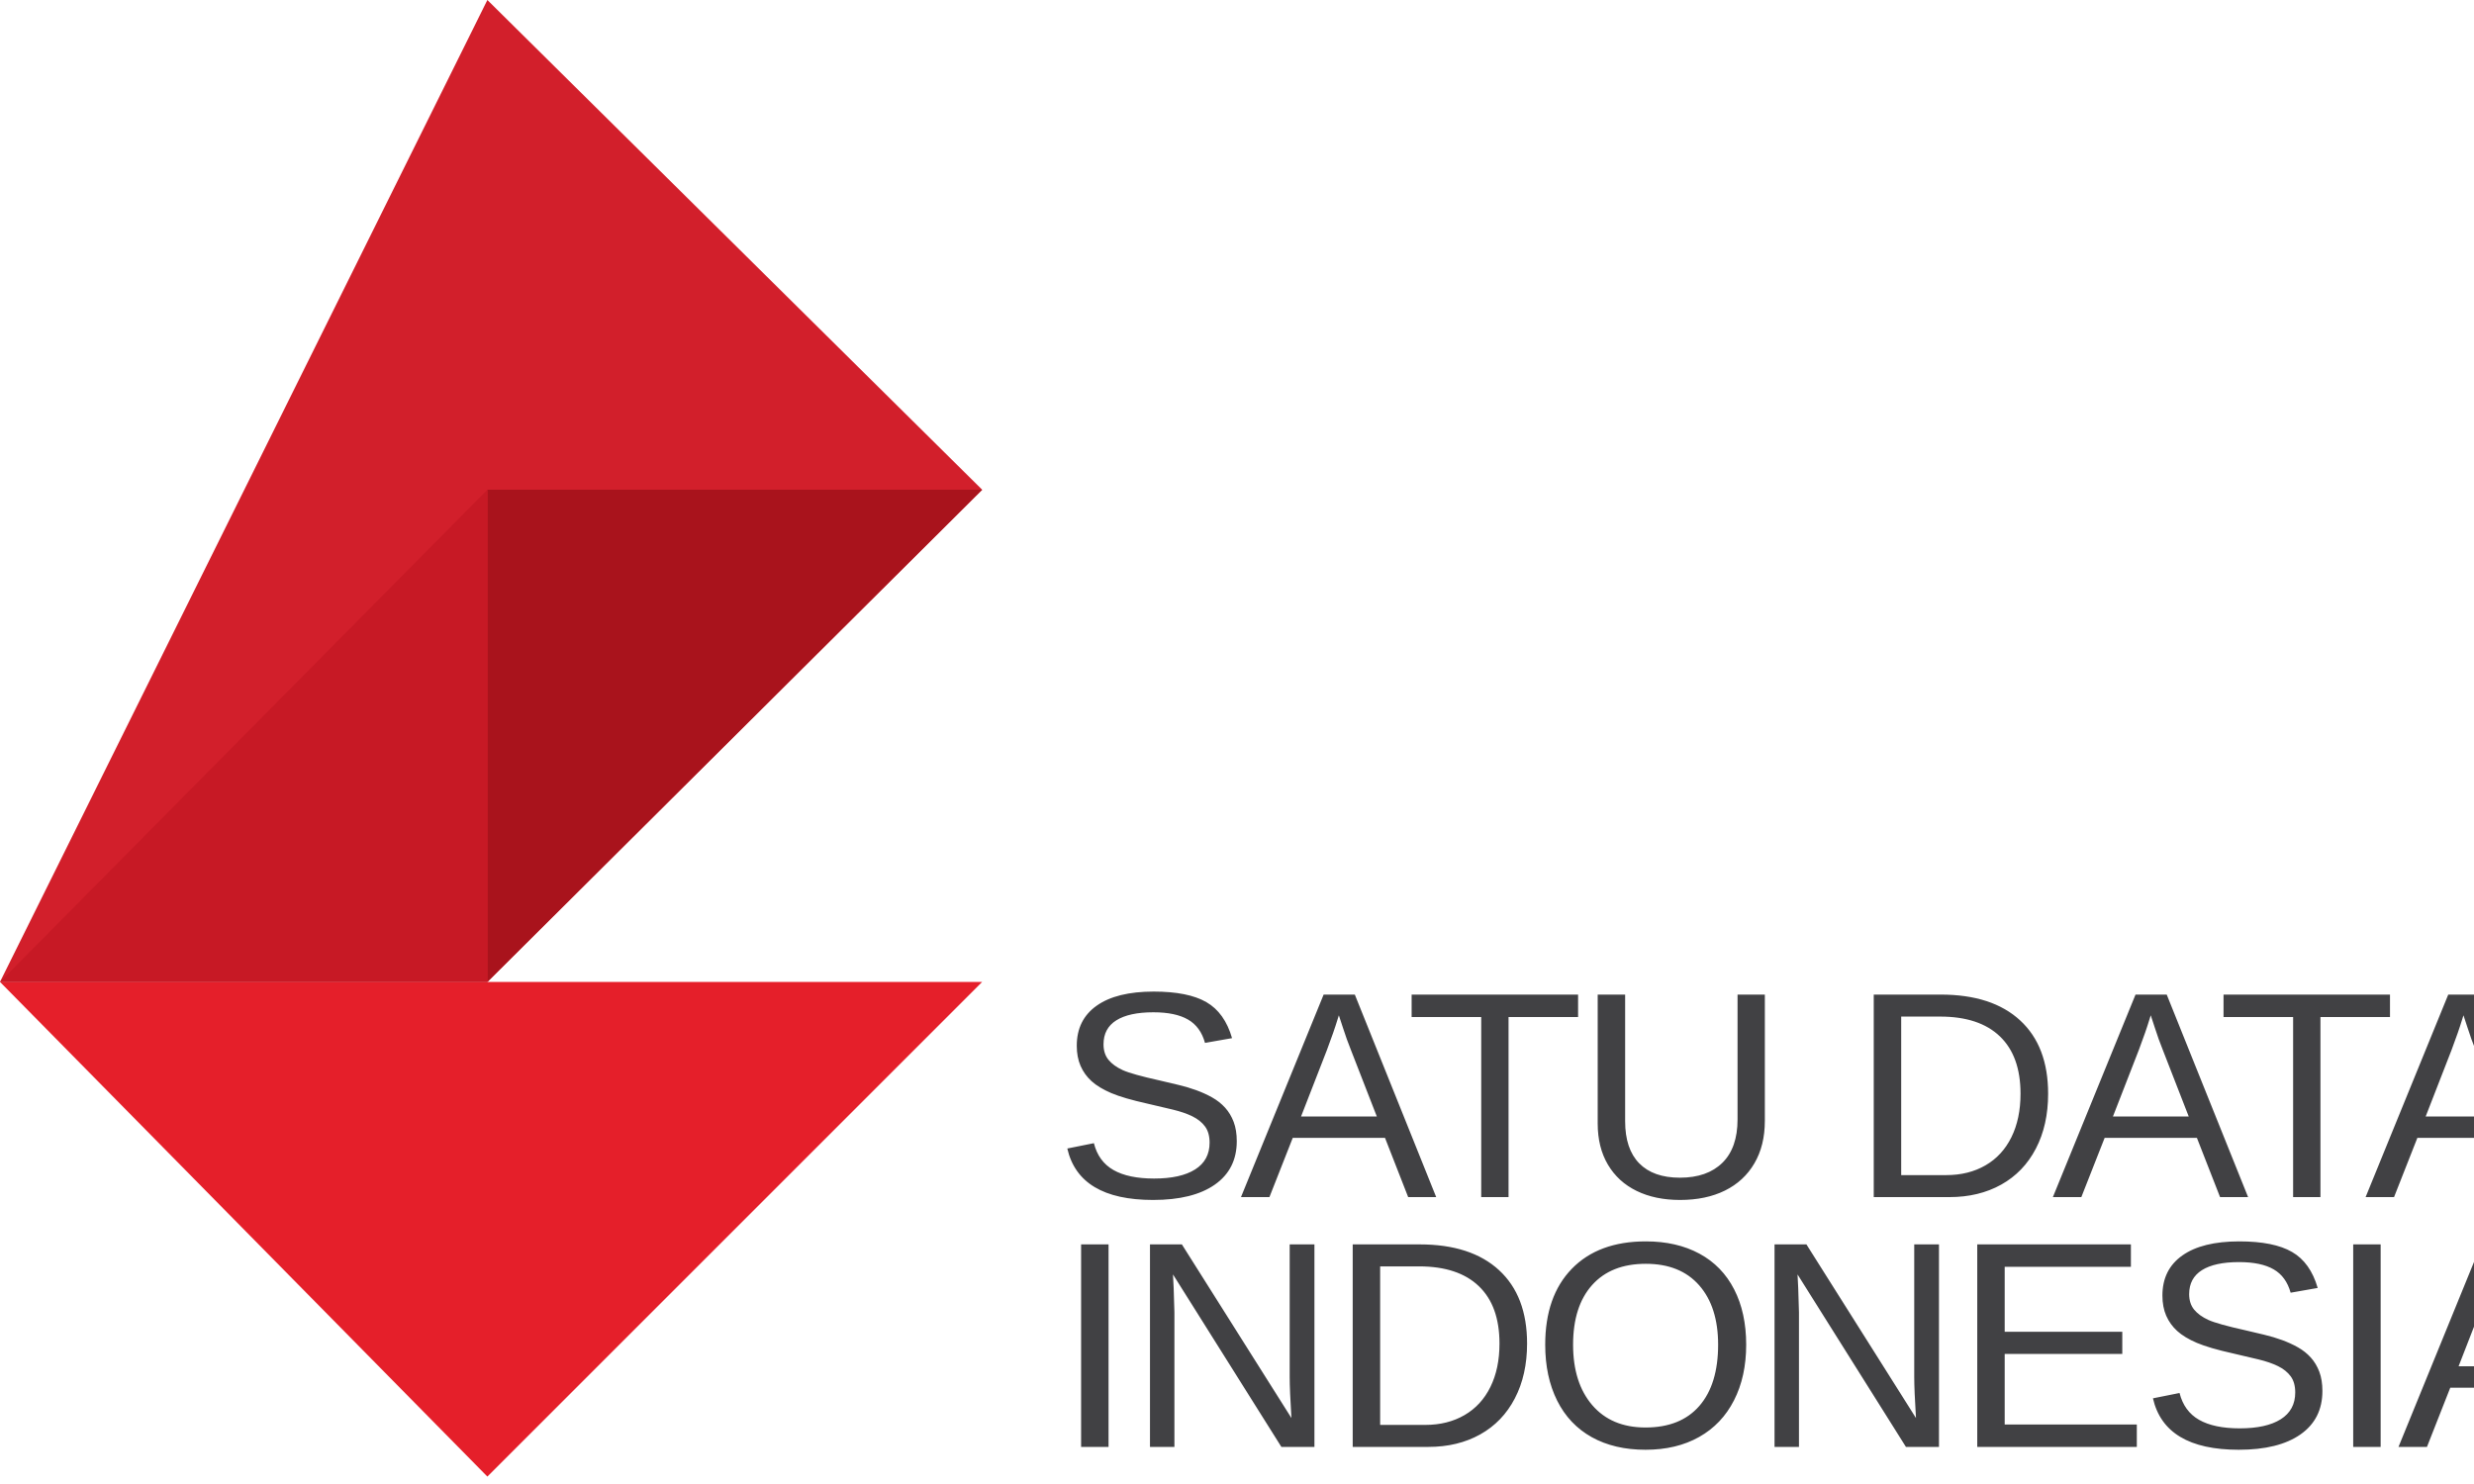
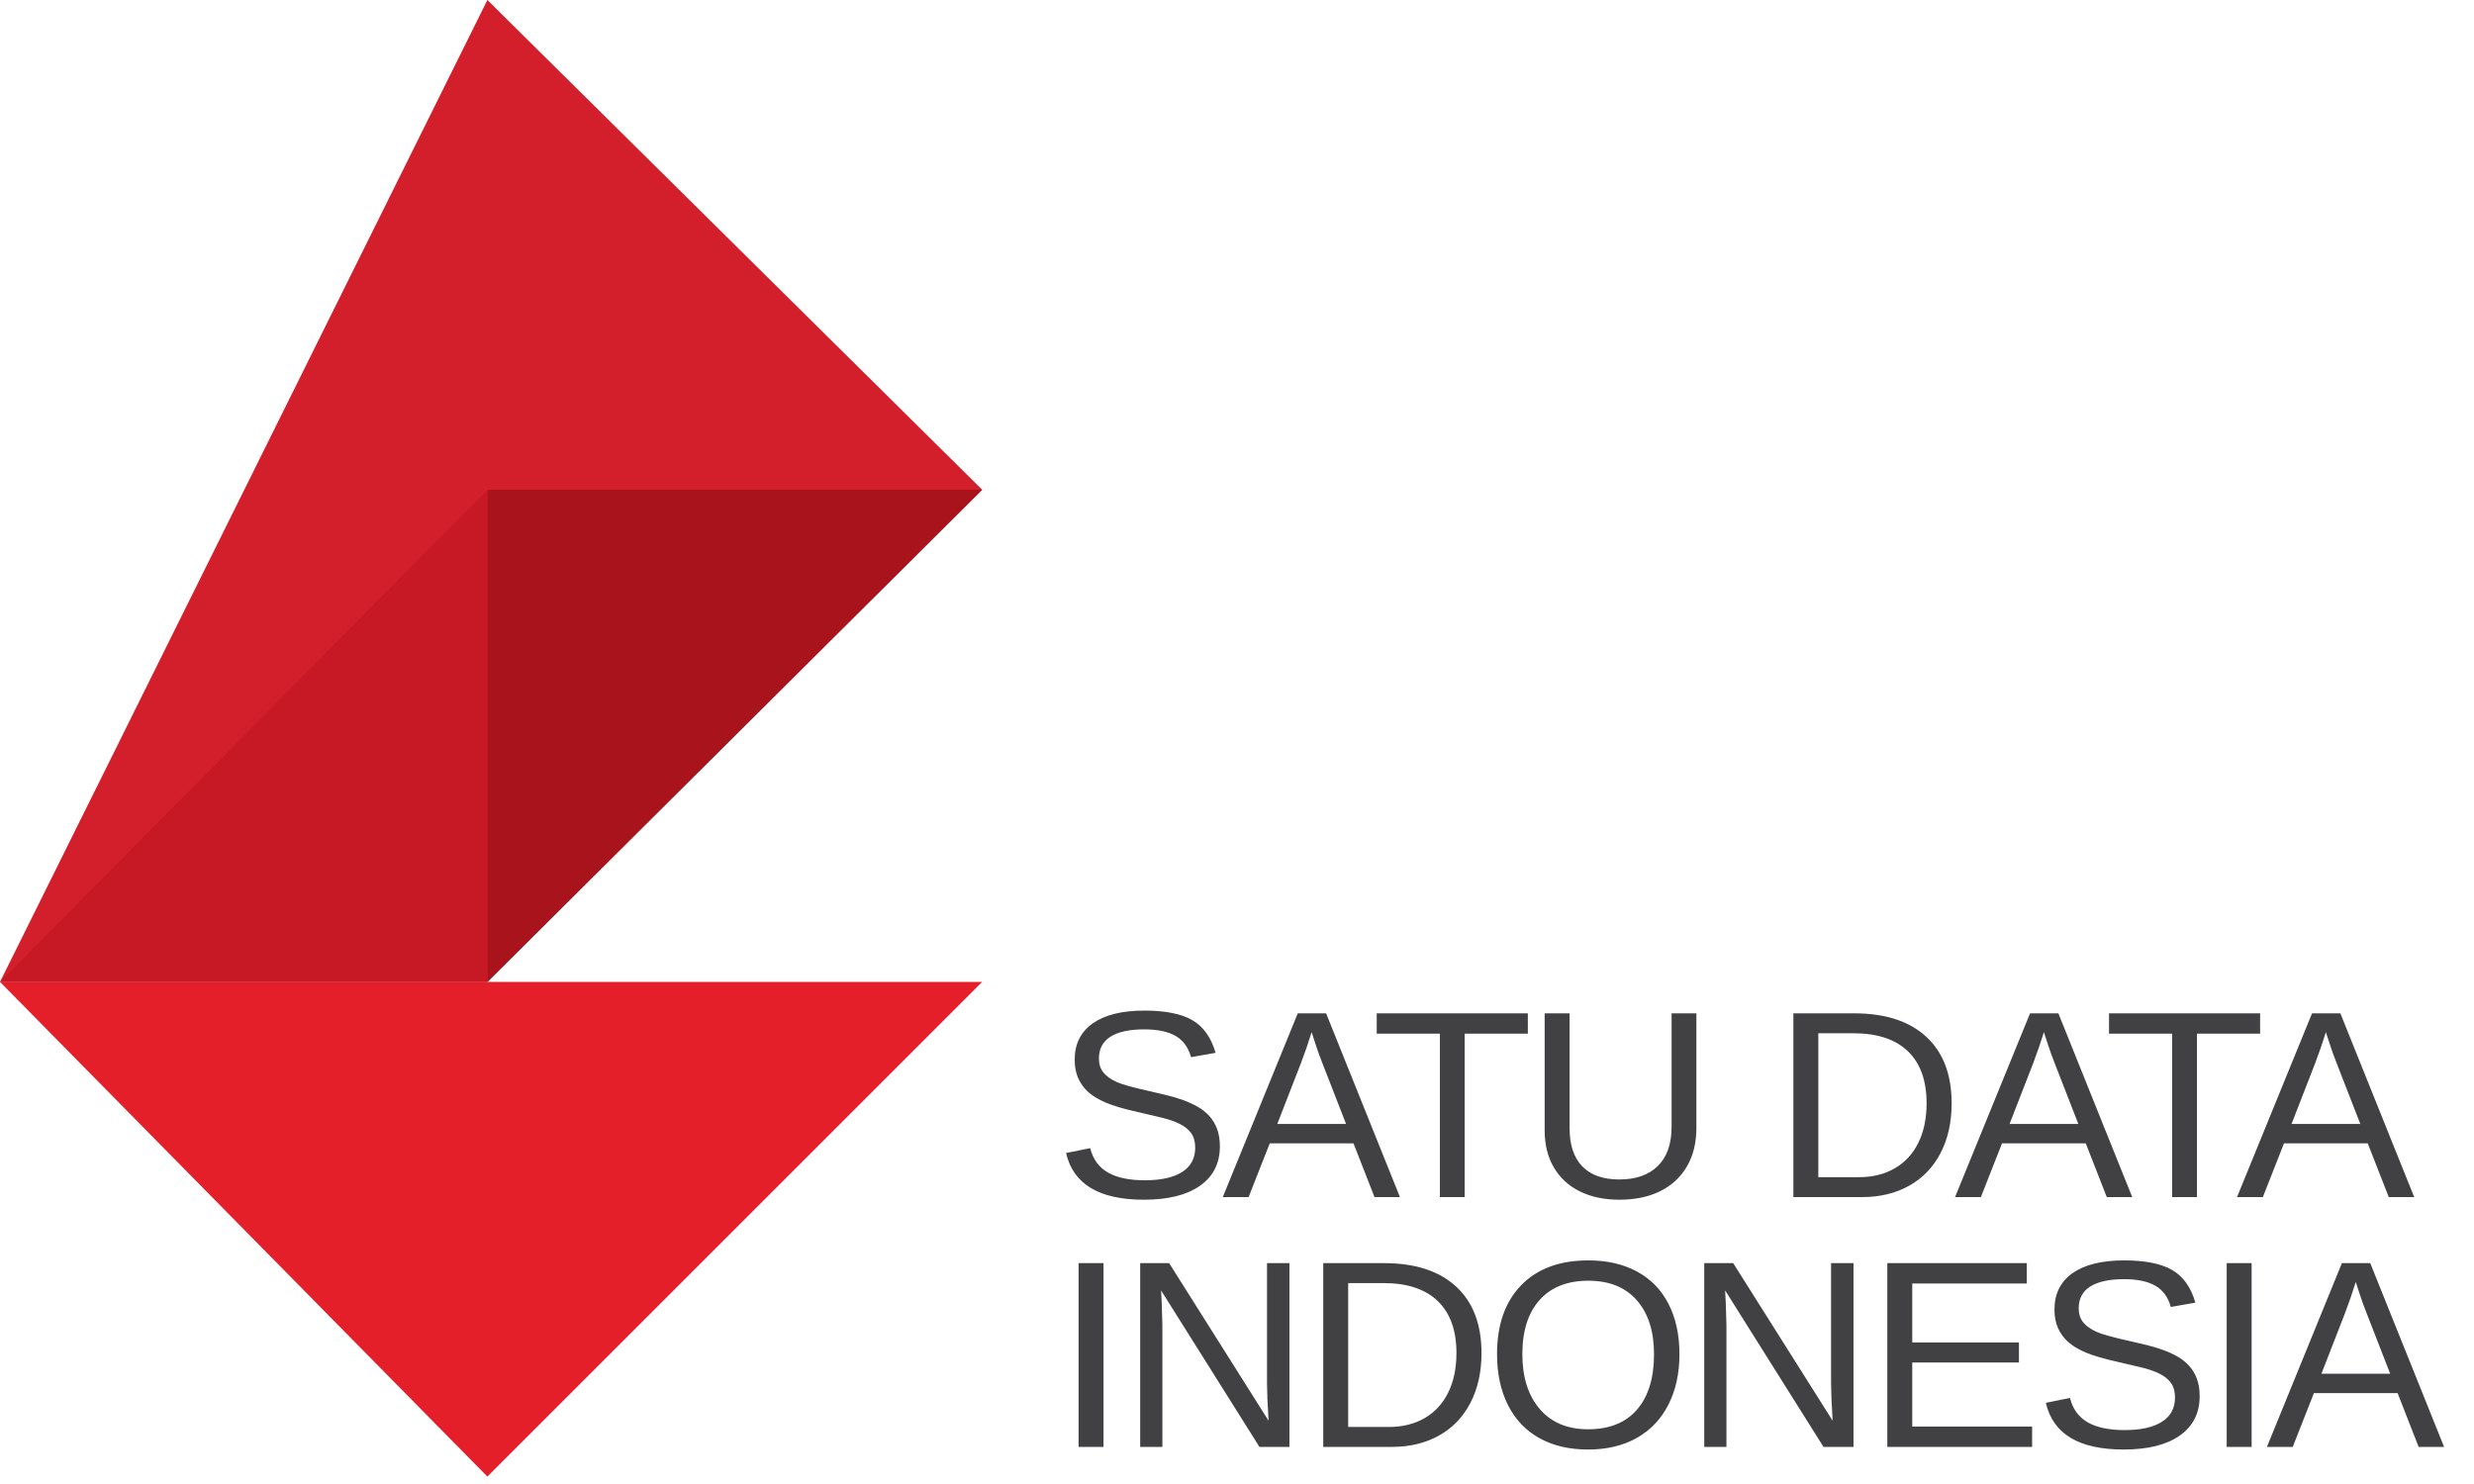
<svg xmlns="http://www.w3.org/2000/svg" viewBox="0 0 1000 600" role="img" aria-labelledby="title desc">
  <rect width="1000" height="600" fill="#fff" />
  <g aria-hidden="true">
    <path d="M197 0 397 198 197 397 0 397Z" fill="#d21f2b" />
    <path d="M197 198H397L197 397Z" fill="#a9131c" />
    <path d="M0 397 197 597 397 397 197 397Z" fill="#e51f2a" />
    <path d="M197 198 197 397 0 397Z" fill="#c71925" />
  </g>
-   <g fill="#414144" font-family="Arial, Helvetica, sans-serif" font-size="119" font-weight="300" letter-spacing="-4">
+   <g fill="#414144" font-family="Arial, Helvetica, sans-serif" font-size="108" font-weight="300" letter-spacing="-4">
    <text x="426" y="484">SATU DATA</text>
    <text x="426" y="585">INDONESIA</text>
  </g>
</svg>
